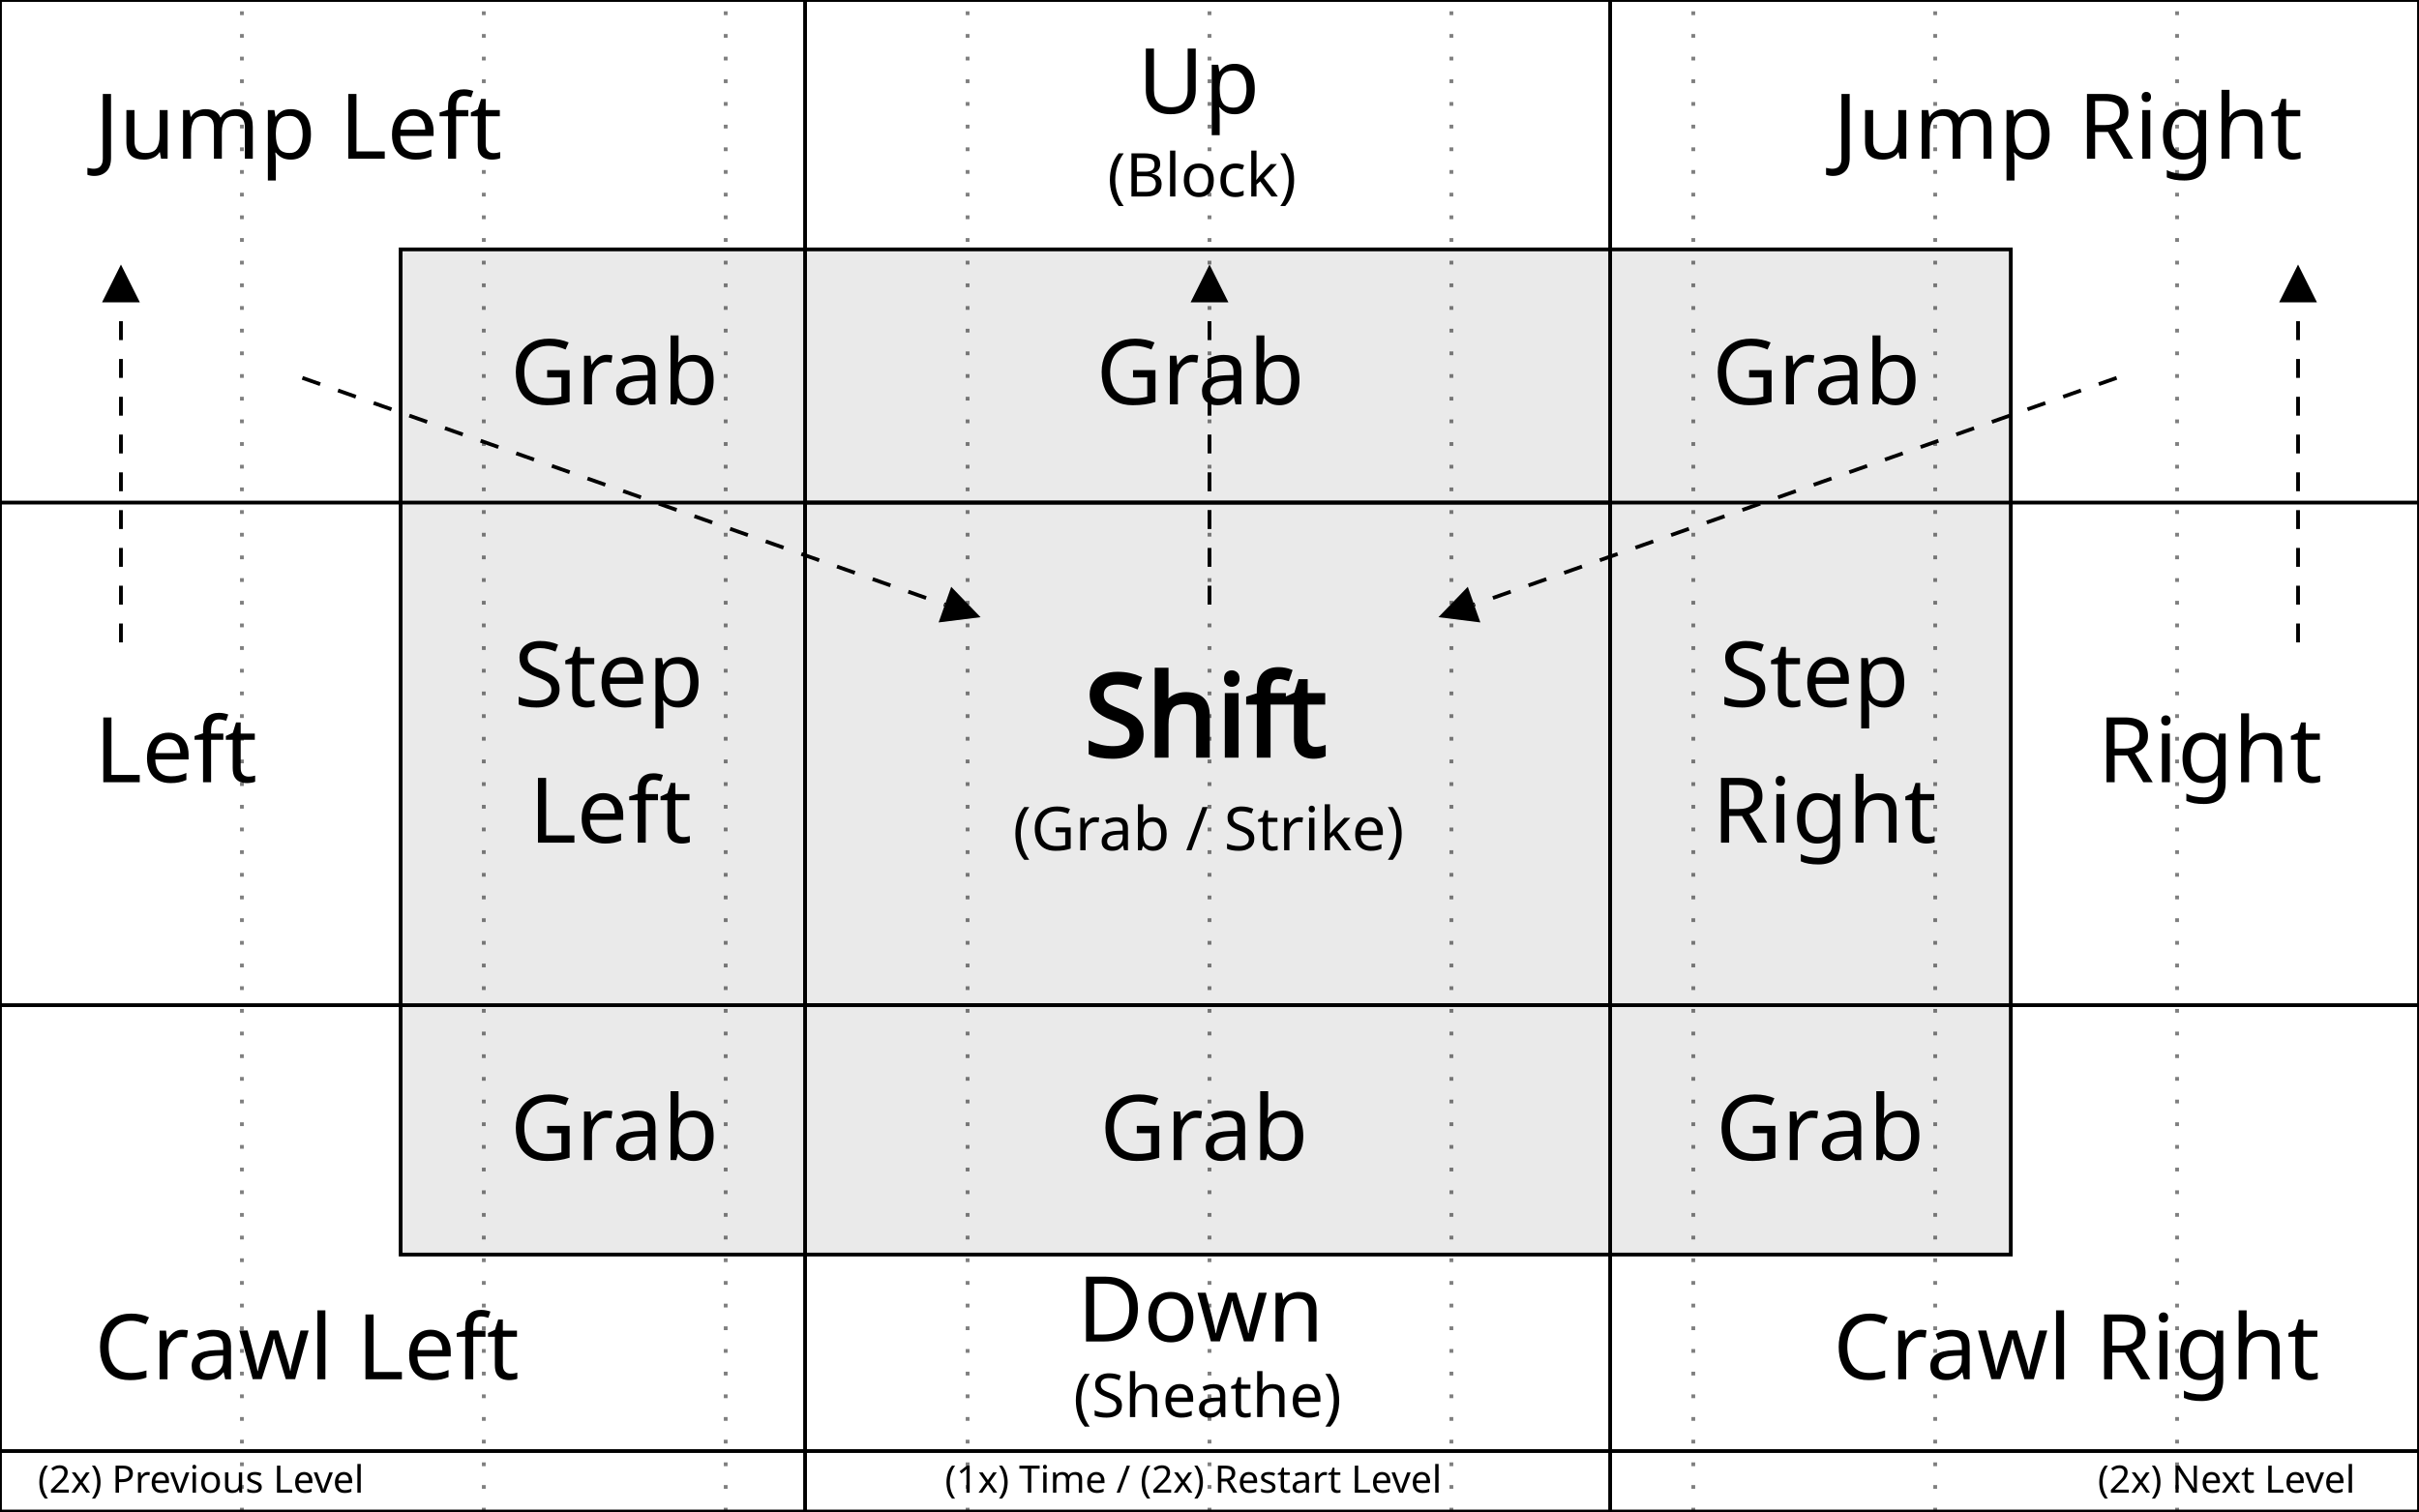
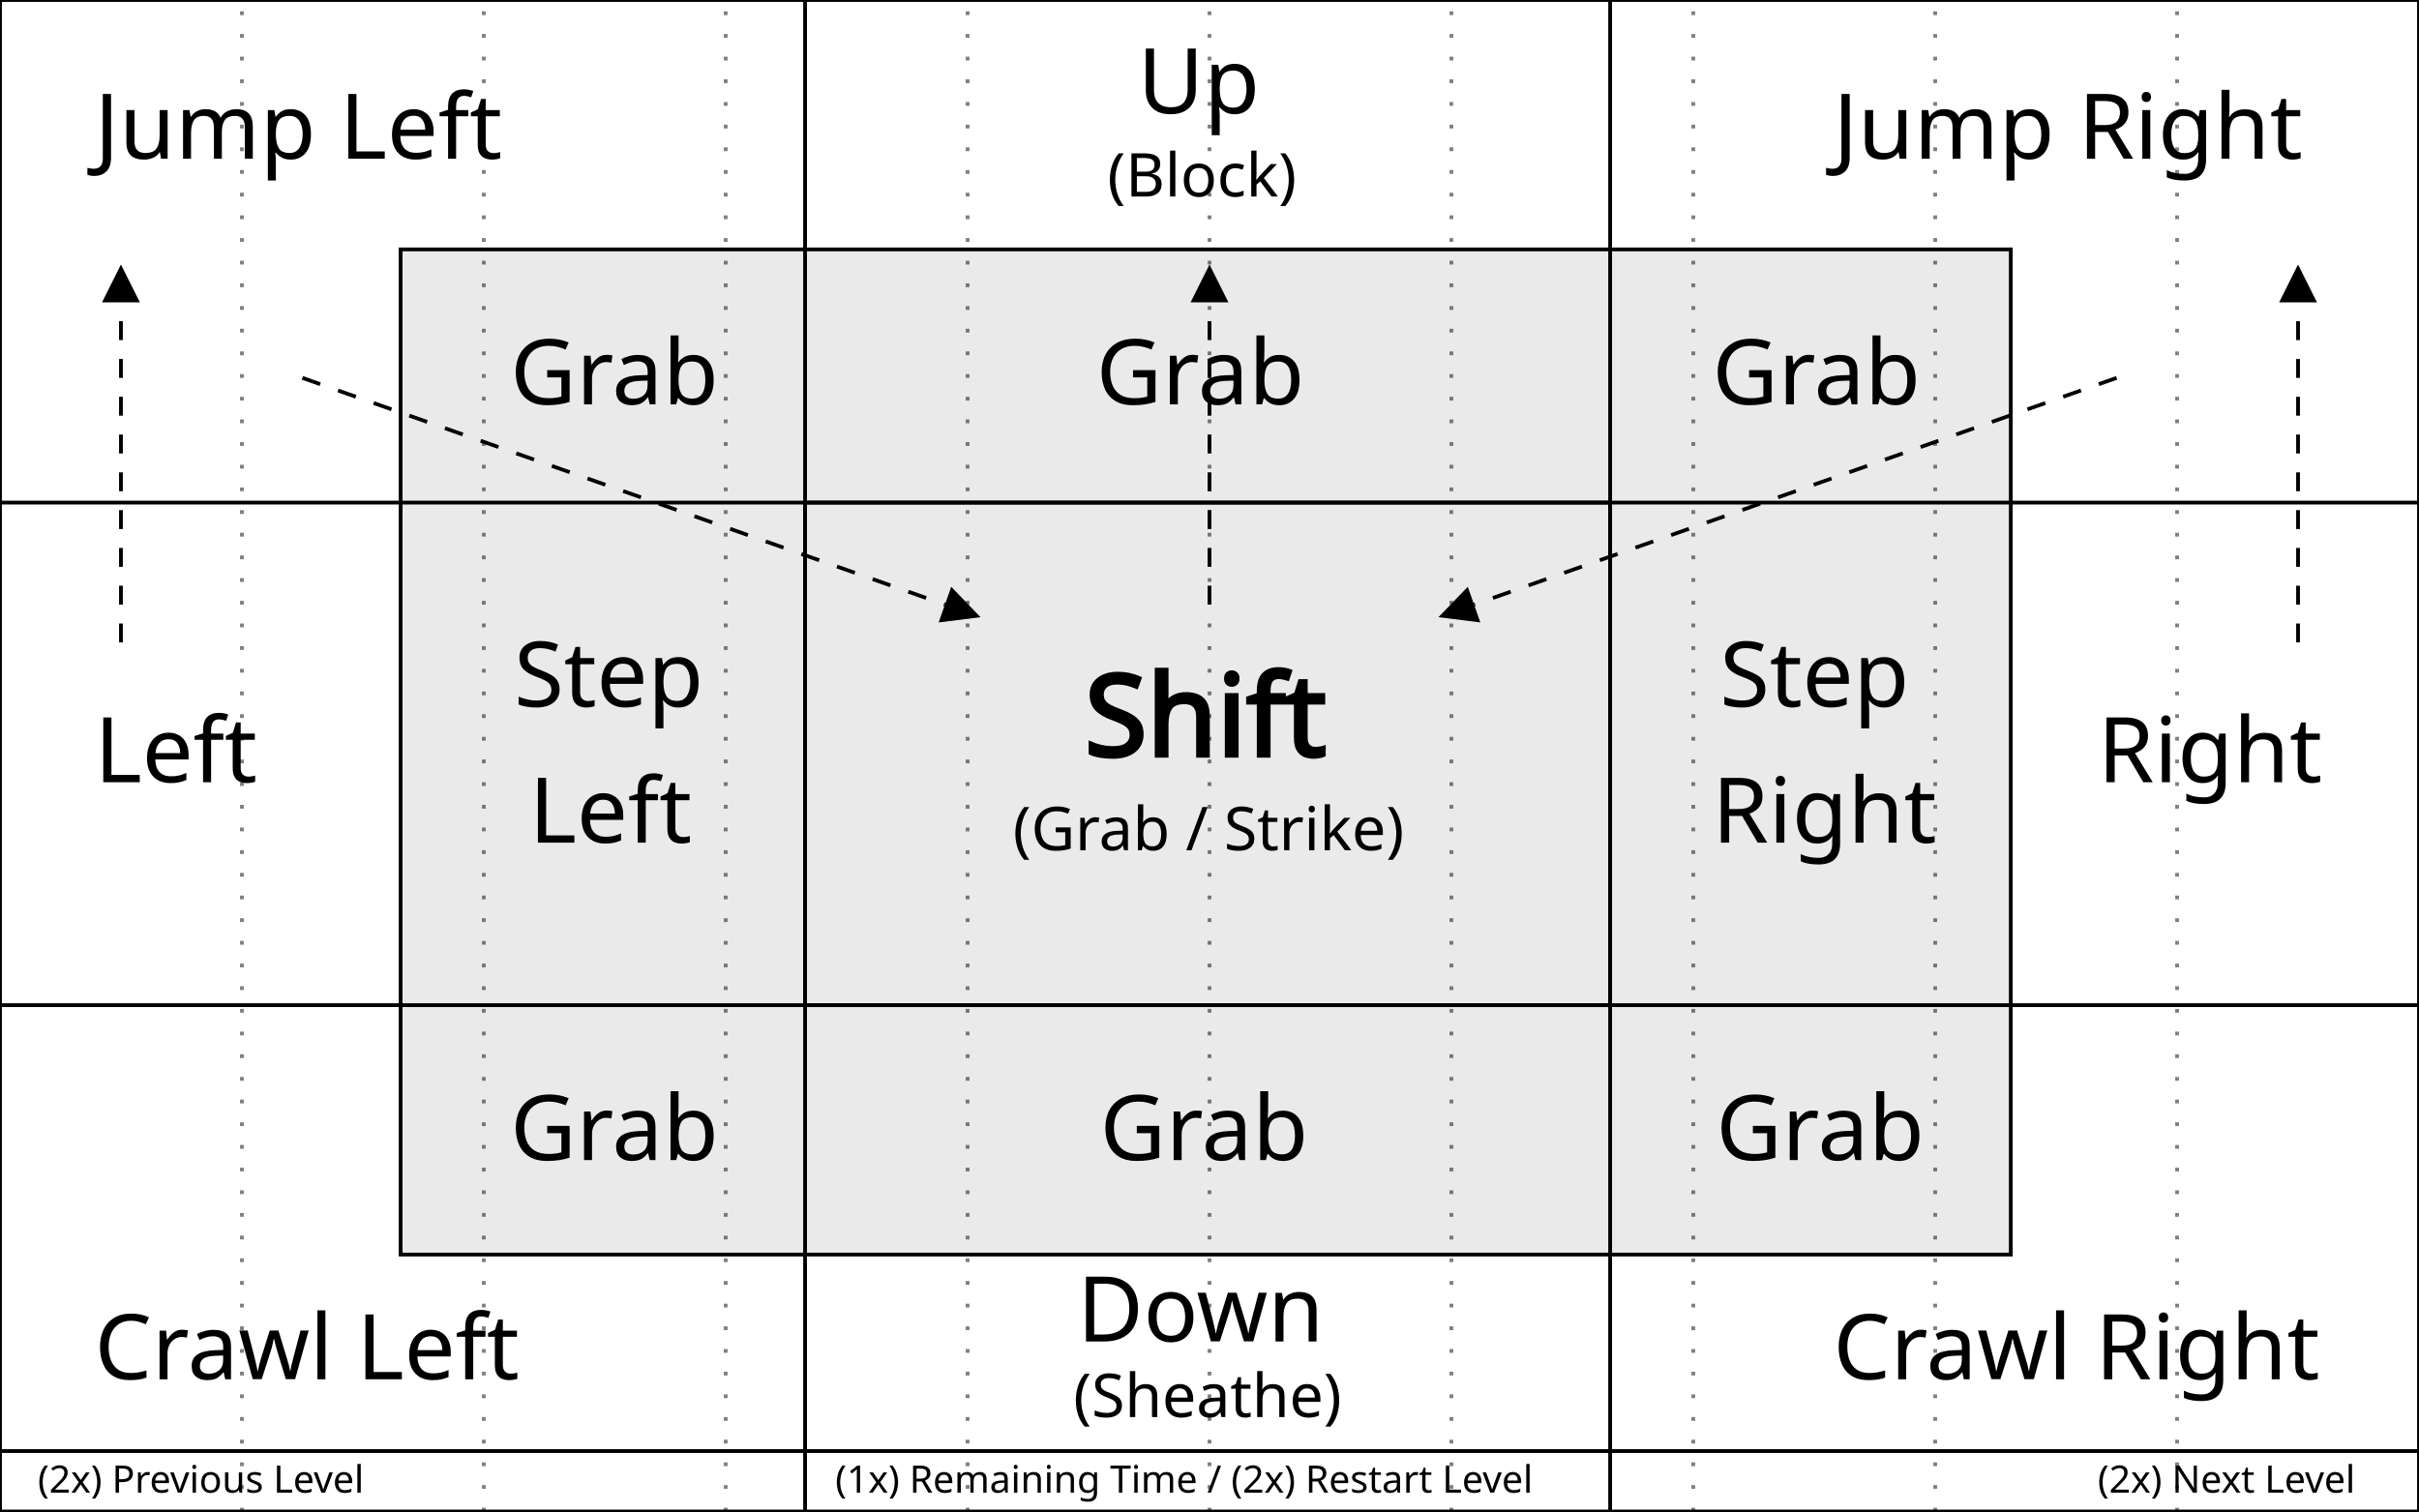
- <svg xmlns="http://www.w3.org/2000/svg" width="320" height="200">
+ <svg xmlns="http://www.w3.org/2000/svg" width="480" height="300">
  <defs>
    <marker id="arrowhead" markerWidth="10" markerHeight="10" refX="0" refY="5" orient="auto">
      <polygon points="0 0, 10 5, 0 10" />
    </marker>
  </defs>
-   <g transform="scale(0.5)">
+   <g transform="scale(0.75)">
    <rect stroke="#000" fill="#fff" opacity="undefined" width="640" height="400" id="svg_1" />
    <rect stroke="#000" fill="#eaeaea" opacity="undefined" x="106" y="66" width="426" height="266" id="svg_4" />
    <text stroke="#000" fill="#000000" stroke-width="0" stroke-dasharray="null" stroke-opacity="null" fill-opacity="null" opacity="undefined" x="555" y="207" id="svg_2" font-size="24" font-family="sans-serif" text-anchor="start" xml:space="preserve">Right</text>
    <text stroke="#000" fill="#000000" stroke-width="0" stroke-dasharray="null" stroke-opacity="null" fill-opacity="null" opacity="undefined" x="25" y="207" id="svg_6" font-size="24" font-family="sans-serif" text-anchor="start" xml:space="preserve">Left</text>
    <text stroke="#000" fill="#000000" stroke-width="0" stroke-dasharray="null" stroke-opacity="null" fill-opacity="null" opacity="undefined" x="301" y="30" id="svg_11" font-size="24" font-family="sans-serif" text-anchor="start" xml:space="preserve">Up</text>
    <text stroke="#000" fill="#000000" stroke-width="0" stroke-dasharray="null" stroke-opacity="null" fill-opacity="null" opacity="undefined" x="293" y="52" id="svg_11a" font-size="16" font-family="sans-serif" text-anchor="start" xml:space="preserve">(Block)</text>
    <text stroke="#000" fill="#000000" stroke-width="0" stroke-dasharray="null" stroke-opacity="null" fill-opacity="null" opacity="undefined" x="285" y="355" id="svg_12" font-size="24" font-family="sans-serif" text-anchor="start" xml:space="preserve">Down</text>
    <text stroke="#000" fill="#000000" stroke-width="0" stroke-dasharray="null" stroke-opacity="null" fill-opacity="null" opacity="undefined" x="284" y="375" id="svg_12a" font-size="16" font-family="sans-serif" text-anchor="start" xml:space="preserve">(Sheathe)</text>
    <text stroke="#000" fill="#000000" stroke-width="0" stroke-dasharray="null" stroke-opacity="null" fill-opacity="null" opacity="undefined" x="25" y="42" id="svg_14" font-size="24" font-family="sans-serif" text-anchor="start" xml:space="preserve">Jump Left</text>
    <text stroke="#000" fill="#000000" stroke-width="0" stroke-dasharray="null" stroke-opacity="null" fill-opacity="null" opacity="undefined" x="485" y="42" id="svg_13" font-size="24" font-family="sans-serif" text-anchor="start" xml:space="preserve">Jump Right</text>
    <text stroke="#000" fill="#000000" stroke-width="0" stroke-dasharray="null" stroke-opacity="null" fill-opacity="null" opacity="undefined" x="25" y="365" id="svg_17" font-size="24" font-family="sans-serif" text-anchor="start" xml:space="preserve">Crawl Left</text>
    <text stroke="#000" fill="#000000" stroke-width="0" stroke-dasharray="null" stroke-opacity="null" fill-opacity="null" opacity="undefined" x="485" y="365" id="svg_16" font-size="24" font-family="sans-serif" text-anchor="start" xml:space="preserve">Crawl Right </text>
    <rect stroke="#000" fill="#eaeaea" opacity="undefined" x="213" y="133" width="213" height="133" id="svg_19" />
    <text stroke="#000" fill="#000000" stroke-dasharray="null" stroke-opacity="null" fill-opacity="null" opacity="undefined" x="287" y="200" id="svg_3" font-size="30" font-family="sans-serif" text-anchor="start" xml:space="preserve">Shift</text>
    <text stroke="#000" fill="#000000" stroke-width="0" stroke-dasharray="null" stroke-opacity="null" fill-opacity="null" opacity="undefined" x="268" y="225" id="svg_30a" font-size="16" font-family="sans-serif" text-anchor="start" xml:space="preserve">(Grab / Strike)</text>
    <text stroke="#000" fill="#000000" stroke-width="0" stroke-dasharray="null" stroke-opacity="null" fill-opacity="null" opacity="undefined" x="136" y="187" id="svg_20" font-size="24" font-family="sans-serif" text-anchor="start" xml:space="preserve">Step</text>
    <text stroke="#000" fill="#000000" stroke-width="0" stroke-dasharray="null" stroke-opacity="null" fill-opacity="null" opacity="undefined" x="140" y="223" id="svg_21" font-size="24" font-family="sans-serif" text-anchor="start" xml:space="preserve">Left</text>
    <text stroke="#000" fill="#000000" stroke-width="0" stroke-dasharray="null" stroke-opacity="null" fill-opacity="null" opacity="undefined" x="455" y="187" id="svg_22" font-size="24" font-family="sans-serif" text-anchor="start" xml:space="preserve">Step</text>
    <text stroke="#000" fill="#000000" stroke-width="0" stroke-dasharray="null" stroke-opacity="null" fill-opacity="null" opacity="undefined" x="453" y="223" id="svg_23" font-size="24" font-family="sans-serif" text-anchor="start" xml:space="preserve">Right</text>
    <line stroke="#000" stroke-linecap="null" stroke-linejoin="null" id="svg_28" y2="0" x2="213" y1="400" x1="213" opacity="undefined" fill-opacity="null" stroke-opacity="null" stroke-dasharray="null" fill="none" />
    <line stroke="#000" stroke-linecap="null" stroke-linejoin="null" id="svg_29" y2="0" x2="426" y1="400" x1="426" opacity="undefined" fill-opacity="null" stroke-opacity="null" stroke-dasharray="null" fill="none" />
    <line stroke-linecap="null" stroke-linejoin="null" id="svg_31" y2="133" x2="640" y1="133" x1="0" opacity="undefined" fill-opacity="null" stroke-opacity="null" stroke-dasharray="null" stroke-width="null" stroke="#000" fill="none" />
    <line stroke-linecap="null" stroke-linejoin="null" id="svg_32" y2="266" x2="640" y1="266" x1="0" opacity="undefined" fill-opacity="null" stroke-opacity="null" stroke-dasharray="null" stroke-width="null" stroke="#000" fill="none" />
    <text stroke-width="0" stroke="#000" fill="#000000" stroke-dasharray="null" stroke-opacity="null" fill-opacity="null" opacity="undefined" x="290" y="107" id="svg_37" font-size="24" font-family="sans-serif" text-anchor="start" xml:space="preserve">Grab</text>
    <text stroke-width="0" stroke="#000" fill="#000000" stroke-dasharray="null" stroke-opacity="null" fill-opacity="null" opacity="undefined" x="291" y="307" id="svg_38" font-size="24" font-family="sans-serif" text-anchor="start" xml:space="preserve">Grab</text>
    <text stroke-width="0" stroke="#000" fill="#000000" stroke-dasharray="null" stroke-opacity="null" fill-opacity="null" opacity="undefined" x="453" y="107" id="svg_43" font-size="24" font-family="sans-serif" text-anchor="start" xml:space="preserve">Grab</text>
    <text stroke-width="0" stroke="#000" fill="#000000" stroke-dasharray="null" stroke-opacity="null" fill-opacity="null" opacity="undefined" x="135" y="107" id="svg_44" font-size="24" font-family="sans-serif" text-anchor="start" xml:space="preserve">Grab</text>
    <text stroke-width="0" stroke="#000" fill="#000000" stroke-dasharray="null" stroke-opacity="null" fill-opacity="null" opacity="undefined" x="135" y="307" id="svg_45" font-size="24" font-family="sans-serif" text-anchor="start" xml:space="preserve">Grab</text>
    <text stroke-width="0" stroke="#000" fill="#000000" stroke-dasharray="null" stroke-opacity="null" fill-opacity="null" opacity="undefined" x="454" y="307" id="svg_46" font-size="24" font-family="sans-serif" text-anchor="start" xml:space="preserve">Grab</text>
    <line stroke="#000" stroke-linecap="null" stroke-linejoin="null" id="svg_40" y2="0" x2="64" y1="400" x1="64" opacity="undefined" fill-opacity="null" stroke-opacity="0.5" stroke-dasharray="1,5" fill="none" />
    <line stroke="#000" stroke-linecap="null" stroke-linejoin="null" id="svg_41" y2="0" x2="128" y1="400" x1="128" opacity="undefined" fill-opacity="null" stroke-opacity="0.5" stroke-dasharray="1,5" fill="none" />
    <line stroke="#000" stroke-linecap="null" stroke-linejoin="null" id="svg_42" y2="0" x2="192" y1="400" x1="192" opacity="undefined" fill-opacity="null" stroke-opacity="0.5" stroke-dasharray="1,5" fill="none" />
    <line stroke="#000" stroke-linecap="null" stroke-linejoin="null" id="svg_43" y2="0" x2="256" y1="400" x1="256" opacity="undefined" fill-opacity="null" stroke-opacity="0.5" stroke-dasharray="1,5" fill="none" />
    <line stroke="#000" stroke-linecap="null" stroke-linejoin="null" id="svg_44" y2="0" x2="320" y1="400" x1="320" opacity="undefined" fill-opacity="null" stroke-opacity="0.5" stroke-dasharray="1,5" fill="none" />
    <line stroke="#000" stroke-linecap="null" stroke-linejoin="null" id="svg_45" y2="0" x2="384" y1="400" x1="384" opacity="undefined" fill-opacity="null" stroke-opacity="0.5" stroke-dasharray="1,5" fill="none" />
    <line stroke="#000" stroke-linecap="null" stroke-linejoin="null" id="svg_46" y2="0" x2="448" y1="400" x1="448" opacity="undefined" fill-opacity="null" stroke-opacity="0.5" stroke-dasharray="1,5" fill="none" />
    <line stroke="#000" stroke-linecap="null" stroke-linejoin="null" id="svg_47" y2="0" x2="512" y1="400" x1="512" opacity="undefined" fill-opacity="null" stroke-opacity="0.5" stroke-dasharray="1,5" fill="none" />
    <line stroke="#000" stroke-linecap="null" stroke-linejoin="null" id="svg_48" y2="0" x2="576" y1="400" x1="576" opacity="undefined" fill-opacity="null" stroke-opacity="0.5" stroke-dasharray="1,5" fill="none" />
    <line stroke="#000" marker-end="url(#arrowhead)" stroke-linecap="null" stroke-linejoin="null" id="svg_48" y2="80" x2="32" y1="170" x1="32" opacity="undefined" fill-opacity="null" stroke-opacity="null" stroke-dasharray="5,5" fill="none" />
    <line stroke="#000" marker-end="url(#arrowhead)" stroke-linecap="null" stroke-linejoin="null" id="svg_48" y2="80" x2="608" y1="170" x1="608" opacity="undefined" fill-opacity="null" stroke-opacity="null" stroke-dasharray="5,5" fill="none" />
    <line stroke="#000" marker-end="url(#arrowhead)" stroke-linecap="null" stroke-linejoin="null" id="svg_48" y2="80" x2="320" y1="160" x1="320" opacity="undefined" fill-opacity="null" stroke-opacity="null" stroke-dasharray="5,5" fill="none" />
    <line stroke="#000" marker-end="url(#arrowhead)" stroke-linecap="null" stroke-linejoin="null" id="svg_48" y2="160" x2="250" y1="100" x1="80" opacity="undefined" fill-opacity="null" stroke-opacity="null" stroke-dasharray="5,5" fill="none" />
    <line stroke="#000" marker-end="url(#arrowhead)" stroke-linecap="null" stroke-linejoin="null" id="svg_48" y2="160" x2="390" y1="100" x1="560" opacity="undefined" fill-opacity="null" stroke-opacity="null" stroke-dasharray="5,5" fill="none" />
    <line stroke-linecap="null" stroke-linejoin="null" id="svg_32" y2="384" x2="640" y1="384" x1="0" opacity="undefined" fill-opacity="null" stroke-opacity="null" stroke-dasharray="null" stroke-width="null" stroke="#000" fill="none" />
-     <text stroke="#000" fill="#000000" stroke-width="0" stroke-dasharray="null" stroke-opacity="null" fill-opacity="null" opacity="undefined" x="250" y="395" id="svg_17" font-size="10" font-family="sans-serif" text-anchor="start" xml:space="preserve">(1x) Time / (2x) Restart Level</text>
+     <text stroke="#000" fill="#000000" stroke-width="0" stroke-dasharray="null" stroke-opacity="null" fill-opacity="null" opacity="undefined" x="221" y="395" id="svg_17" font-size="10" font-family="sans-serif" text-anchor="start" xml:space="preserve">(1x) Remaining Time / (2x) Restart Level</text>
    <text stroke="#000" fill="#000000" stroke-width="0" stroke-dasharray="null" stroke-opacity="null" fill-opacity="null" opacity="undefined" x="10" y="395" id="svg_17" font-size="10" font-family="sans-serif" text-anchor="start" xml:space="preserve">(2x) Previous Level</text>
    <text stroke="#000" fill="#000000" stroke-width="0" stroke-dasharray="null" stroke-opacity="null" fill-opacity="null" opacity="undefined" x="555" y="395" id="svg_17" font-size="10" font-family="sans-serif" text-anchor="start" xml:space="preserve">(2x) Next Level</text>
  </g>
</svg>
